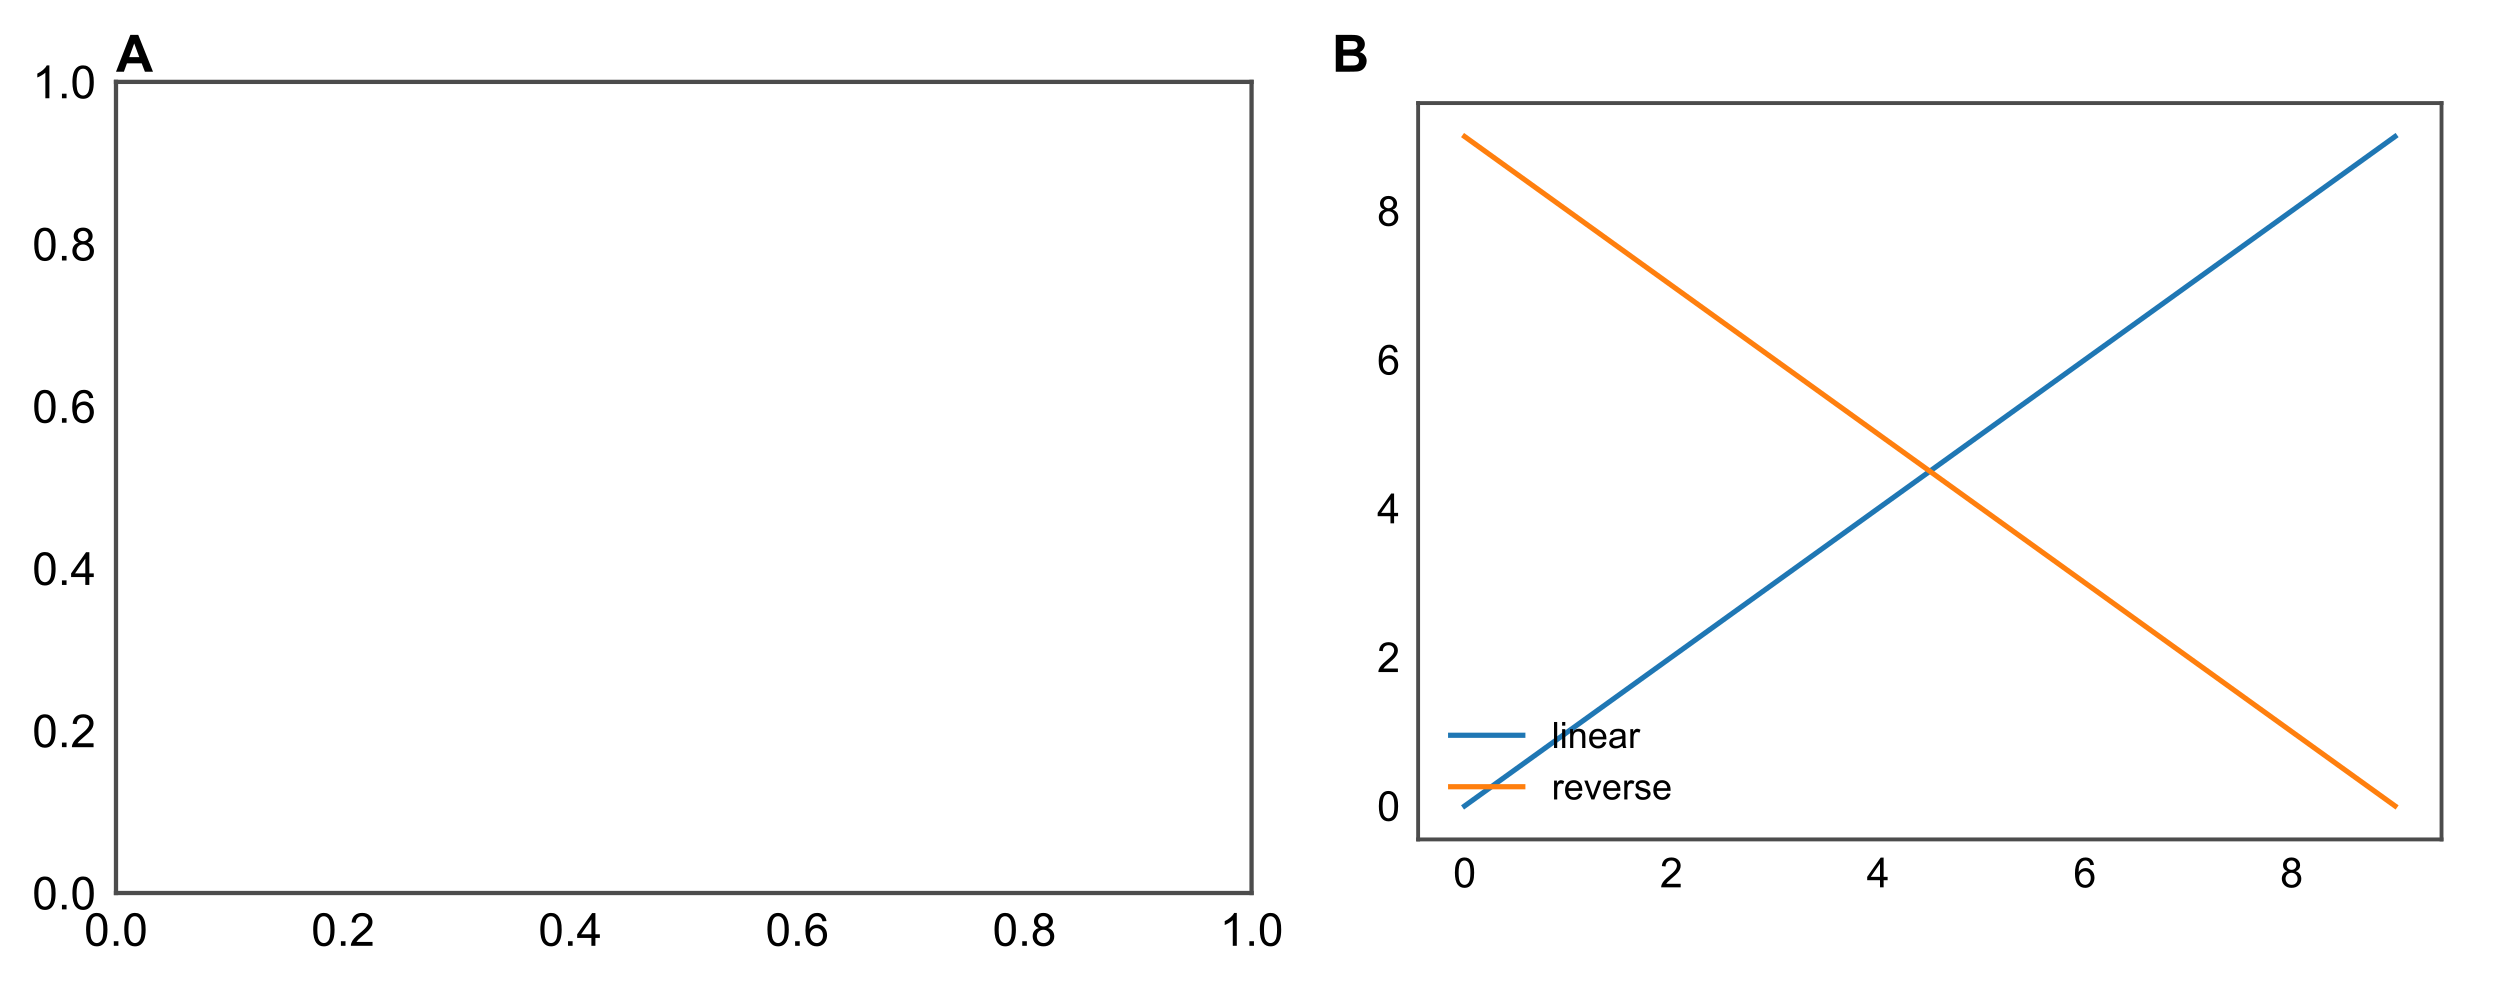
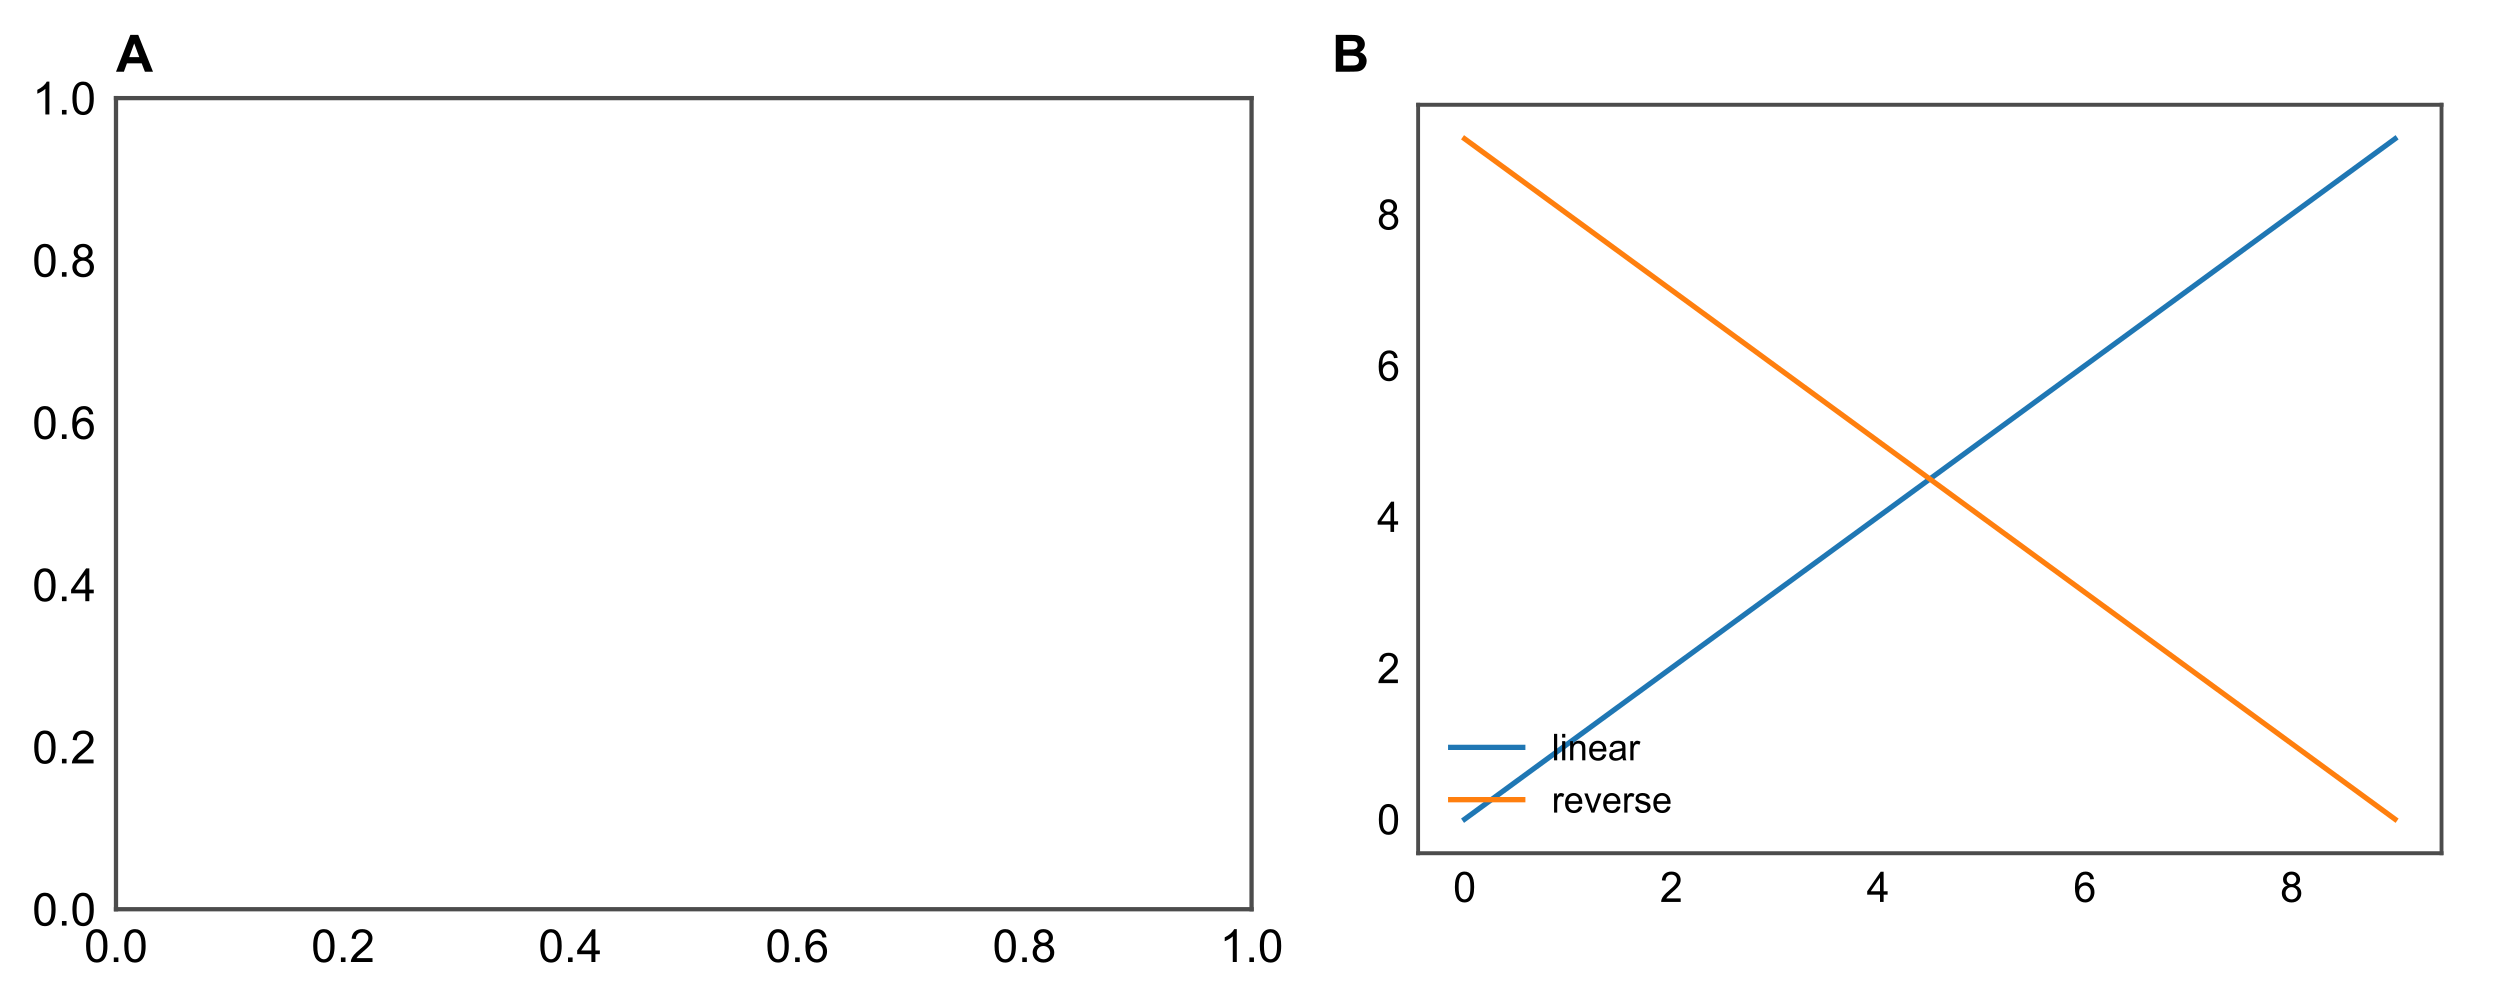
- <svg xmlns="http://www.w3.org/2000/svg" xmlns:xlink="http://www.w3.org/1999/xlink" width="436.843pt" height="172.411pt" viewBox="0 0 436.843 172.411" version="1.1">
+ <svg xmlns="http://www.w3.org/2000/svg" xmlns:xlink="http://www.w3.org/1999/xlink" width="436.843pt" height="175.246pt" viewBox="0 0 436.843 175.246" version="1.1">
  <defs>
    <style type="text/css">*{stroke-linejoin: round; stroke-linecap: butt}</style>
  </defs>
  <g id="figure_1">
    <g id="patch_1">
-       <path d="M 0 172.411  L 436.843 172.411  L 436.843 0  L 0 0  L 0 172.411  z " style="fill: none" />
+       <path d="M 0 175.246  L 436.843 175.246  L 436.843 0  L 0 0  L 0 175.246  z " style="fill: none" />
    </g>
    <g id="axes_1">
      <g id="patch_2">
-         <path d="M 20.269 156.042  L 218.694 156.042  L 218.694 14.309  L 20.269 14.309  L 20.269 156.042  z " style="fill: none" />
+         <path d="M 20.269 158.876  L 218.694 158.876  L 218.694 17.144  L 20.269 17.144  L 20.269 158.876  z " style="fill: none" />
      </g>
      <g id="matplotlib.axis_1">
        <g id="xtick_1">
          <g id="line2d_1" />
          <g id="text_1">
-             <g transform="translate(14.70929 165.2678) scale(0.08 -0.08)">
+             <g transform="translate(14.70929 168.1025) scale(0.08 -0.08)">
              <defs>
                <path id="ArialMT-30" d="M 266 2259  Q 266 3072 433 3567  Q 600 4063 929 4331  Q 1259 4600 1759 4600  Q 2128 4600 2406 4451  Q 2684 4303 2865 4023  Q 3047 3744 3150 3342  Q 3253 2941 3253 2259  Q 3253 1453 3087 958  Q 2922 463 2592 192  Q 2263 -78 1759 -78  Q 1097 -78 719 397  Q 266 969 266 2259  z M 844 2259  Q 844 1131 1108 757  Q 1372 384 1759 384  Q 2147 384 2411 759  Q 2675 1134 2675 2259  Q 2675 3391 2411 3762  Q 2147 4134 1753 4134  Q 1366 4134 1134 3806  Q 844 3388 844 2259  z " transform="scale(0.015625)" />
                <path id="ArialMT-2e" d="M 581 0  L 581 641  L 1222 641  L 1222 0  L 581 0  z " transform="scale(0.015625)" />
              </defs>
              <use xlink:href="#ArialMT-30" />
              <use xlink:href="#ArialMT-2e" transform="translate(55.61523 0)" />
              <use xlink:href="#ArialMT-30" transform="translate(83.39844 0)" />
            </g>
          </g>
        </g>
        <g id="xtick_2">
          <g id="line2d_2" />
          <g id="text_2">
-             <g transform="translate(54.39433 165.2678) scale(0.08 -0.08)">
+             <g transform="translate(54.39433 168.1025) scale(0.08 -0.08)">
              <defs>
                <path id="ArialMT-32" d="M 3222 541  L 3222 0  L 194 0  Q 188 203 259 391  Q 375 700 629 1000  Q 884 1300 1366 1694  Q 2113 2306 2375 2664  Q 2638 3022 2638 3341  Q 2638 3675 2398 3904  Q 2159 4134 1775 4134  Q 1369 4134 1125 3890  Q 881 3647 878 3216  L 300 3275  Q 359 3922 746 4261  Q 1134 4600 1788 4600  Q 2447 4600 2831 4234  Q 3216 3869 3216 3328  Q 3216 3053 3103 2787  Q 2991 2522 2730 2228  Q 2469 1934 1863 1422  Q 1356 997 1212 845  Q 1069 694 975 541  L 3222 541  z " transform="scale(0.015625)" />
              </defs>
              <use xlink:href="#ArialMT-30" />
              <use xlink:href="#ArialMT-2e" transform="translate(55.61523 0)" />
              <use xlink:href="#ArialMT-32" transform="translate(83.39844 0)" />
            </g>
          </g>
        </g>
        <g id="xtick_3">
          <g id="line2d_3" />
          <g id="text_3">
-             <g transform="translate(94.07937 165.2678) scale(0.08 -0.08)">
+             <g transform="translate(94.07937 168.1025) scale(0.08 -0.08)">
              <defs>
                <path id="ArialMT-34" d="M 2069 0  L 2069 1097  L 81 1097  L 81 1613  L 2172 4581  L 2631 4581  L 2631 1613  L 3250 1613  L 3250 1097  L 2631 1097  L 2631 0  L 2069 0  z M 2069 1613  L 2069 3678  L 634 1613  L 2069 1613  z " transform="scale(0.015625)" />
              </defs>
              <use xlink:href="#ArialMT-30" />
              <use xlink:href="#ArialMT-2e" transform="translate(55.61523 0)" />
              <use xlink:href="#ArialMT-34" transform="translate(83.39844 0)" />
            </g>
          </g>
        </g>
        <g id="xtick_4">
          <g id="line2d_4" />
          <g id="text_4">
-             <g transform="translate(133.7644 165.2678) scale(0.08 -0.08)">
+             <g transform="translate(133.7644 168.1025) scale(0.08 -0.08)">
              <defs>
                <path id="ArialMT-36" d="M 3184 3459  L 2625 3416  Q 2550 3747 2413 3897  Q 2184 4138 1850 4138  Q 1581 4138 1378 3988  Q 1113 3794 959 3422  Q 806 3050 800 2363  Q 1003 2672 1297 2822  Q 1591 2972 1913 2972  Q 2475 2972 2870 2558  Q 3266 2144 3266 1488  Q 3266 1056 3080 686  Q 2894 316 2569 119  Q 2244 -78 1831 -78  Q 1128 -78 684 439  Q 241 956 241 2144  Q 241 3472 731 4075  Q 1159 4600 1884 4600  Q 2425 4600 2770 4297  Q 3116 3994 3184 3459  z M 888 1484  Q 888 1194 1011 928  Q 1134 663 1356 523  Q 1578 384 1822 384  Q 2178 384 2434 671  Q 2691 959 2691 1453  Q 2691 1928 2437 2201  Q 2184 2475 1800 2475  Q 1419 2475 1153 2201  Q 888 1928 888 1484  z " transform="scale(0.015625)" />
              </defs>
              <use xlink:href="#ArialMT-30" />
              <use xlink:href="#ArialMT-2e" transform="translate(55.61523 0)" />
              <use xlink:href="#ArialMT-36" transform="translate(83.39844 0)" />
            </g>
          </g>
        </g>
        <g id="xtick_5">
          <g id="line2d_5" />
          <g id="text_5">
-             <g transform="translate(173.4494 165.2678) scale(0.08 -0.08)">
+             <g transform="translate(173.4494 168.1025) scale(0.08 -0.08)">
              <defs>
                <path id="ArialMT-38" d="M 1131 2484  Q 781 2613 612 2850  Q 444 3088 444 3419  Q 444 3919 803 4259  Q 1163 4600 1759 4600  Q 2359 4600 2725 4251  Q 3091 3903 3091 3403  Q 3091 3084 2923 2848  Q 2756 2613 2416 2484  Q 2838 2347 3058 2040  Q 3278 1734 3278 1309  Q 3278 722 2862 322  Q 2447 -78 1769 -78  Q 1091 -78 675 323  Q 259 725 259 1325  Q 259 1772 486 2073  Q 713 2375 1131 2484  z M 1019 3438  Q 1019 3113 1228 2906  Q 1438 2700 1772 2700  Q 2097 2700 2305 2904  Q 2513 3109 2513 3406  Q 2513 3716 2298 3927  Q 2084 4138 1766 4138  Q 1444 4138 1231 3931  Q 1019 3725 1019 3438  z M 838 1322  Q 838 1081 952 856  Q 1066 631 1291 507  Q 1516 384 1775 384  Q 2178 384 2440 643  Q 2703 903 2703 1303  Q 2703 1709 2433 1975  Q 2163 2241 1756 2241  Q 1359 2241 1098 1978  Q 838 1716 838 1322  z " transform="scale(0.015625)" />
              </defs>
              <use xlink:href="#ArialMT-30" />
              <use xlink:href="#ArialMT-2e" transform="translate(55.61523 0)" />
              <use xlink:href="#ArialMT-38" transform="translate(83.39844 0)" />
            </g>
          </g>
        </g>
        <g id="xtick_6">
          <g id="line2d_6" />
          <g id="text_6">
-             <g transform="translate(213.1345 165.2678) scale(0.08 -0.08)">
+             <g transform="translate(213.1345 168.1025) scale(0.08 -0.08)">
              <defs>
                <path id="ArialMT-31" d="M 2384 0  L 1822 0  L 1822 3584  Q 1619 3391 1289 3197  Q 959 3003 697 2906  L 697 3450  Q 1169 3672 1522 3987  Q 1875 4303 2022 4600  L 2384 4600  L 2384 0  z " transform="scale(0.015625)" />
              </defs>
              <use xlink:href="#ArialMT-31" />
              <use xlink:href="#ArialMT-2e" transform="translate(55.61523 0)" />
              <use xlink:href="#ArialMT-30" transform="translate(83.39844 0)" />
            </g>
          </g>
        </g>
      </g>
      <g id="matplotlib.axis_2">
        <g id="ytick_1">
          <g id="line2d_7" />
          <g id="text_7">
-             <g transform="translate(5.649291 158.9047) scale(0.08 -0.08)">
+             <g transform="translate(5.649291 161.7393) scale(0.08 -0.08)">
              <use xlink:href="#ArialMT-30" />
              <use xlink:href="#ArialMT-2e" transform="translate(55.61523 0)" />
              <use xlink:href="#ArialMT-30" transform="translate(83.39844 0)" />
            </g>
          </g>
        </g>
        <g id="ytick_2">
          <g id="line2d_8" />
          <g id="text_8">
-             <g transform="translate(5.649291 130.5582) scale(0.08 -0.08)">
+             <g transform="translate(5.649291 133.3929) scale(0.08 -0.08)">
              <use xlink:href="#ArialMT-30" />
              <use xlink:href="#ArialMT-2e" transform="translate(55.61523 0)" />
              <use xlink:href="#ArialMT-32" transform="translate(83.39844 0)" />
            </g>
          </g>
        </g>
        <g id="ytick_3">
          <g id="line2d_9" />
          <g id="text_9">
-             <g transform="translate(5.649291 102.2118) scale(0.08 -0.08)">
+             <g transform="translate(5.649291 105.0464) scale(0.08 -0.08)">
              <use xlink:href="#ArialMT-30" />
              <use xlink:href="#ArialMT-2e" transform="translate(55.61523 0)" />
              <use xlink:href="#ArialMT-34" transform="translate(83.39844 0)" />
            </g>
          </g>
        </g>
        <g id="ytick_4">
          <g id="line2d_10" />
          <g id="text_10">
-             <g transform="translate(5.649291 73.86533) scale(0.08 -0.08)">
+             <g transform="translate(5.649291 76.69997) scale(0.08 -0.08)">
              <use xlink:href="#ArialMT-30" />
              <use xlink:href="#ArialMT-2e" transform="translate(55.61523 0)" />
              <use xlink:href="#ArialMT-36" transform="translate(83.39844 0)" />
            </g>
          </g>
        </g>
        <g id="ytick_5">
          <g id="line2d_11" />
          <g id="text_11">
-             <g transform="translate(5.649291 45.51887) scale(0.08 -0.08)">
+             <g transform="translate(5.649291 48.35352) scale(0.08 -0.08)">
              <use xlink:href="#ArialMT-30" />
              <use xlink:href="#ArialMT-2e" transform="translate(55.61523 0)" />
              <use xlink:href="#ArialMT-38" transform="translate(83.39844 0)" />
            </g>
          </g>
        </g>
        <g id="ytick_6">
          <g id="line2d_12" />
          <g id="text_12">
-             <g transform="translate(5.649291 17.17242) scale(0.08 -0.08)">
+             <g transform="translate(5.649291 20.00706) scale(0.08 -0.08)">
              <use xlink:href="#ArialMT-31" />
              <use xlink:href="#ArialMT-2e" transform="translate(55.61523 0)" />
              <use xlink:href="#ArialMT-30" transform="translate(83.39844 0)" />
            </g>
          </g>
        </g>
      </g>
      <g id="patch_3">
-         <path d="M 20.269 156.042  L 20.269 14.309  " style="fill: none; stroke: #4c4c4c; stroke-width: 0.75; stroke-linejoin: miter; stroke-linecap: square" />
+         <path d="M 20.269 158.876  L 20.269 17.144  " style="fill: none; stroke: #4c4c4c; stroke-width: 0.75; stroke-linejoin: miter; stroke-linecap: square" />
      </g>
      <g id="patch_4">
-         <path d="M 218.694 156.042  L 218.694 14.309  " style="fill: none; stroke: #4c4c4c; stroke-width: 0.75; stroke-linejoin: miter; stroke-linecap: square" />
+         <path d="M 218.694 158.876  L 218.694 17.144  " style="fill: none; stroke: #4c4c4c; stroke-width: 0.75; stroke-linejoin: miter; stroke-linecap: square" />
      </g>
      <g id="patch_5">
-         <path d="M 20.269 156.042  L 218.694 156.042  " style="fill: none; stroke: #4c4c4c; stroke-width: 0.75; stroke-linejoin: miter; stroke-linecap: square" />
+         <path d="M 20.269 158.876  L 218.694 158.876  " style="fill: none; stroke: #4c4c4c; stroke-width: 0.75; stroke-linejoin: miter; stroke-linecap: square" />
      </g>
      <g id="patch_6">
-         <path d="M 20.269 14.309  L 218.694 14.309  " style="fill: none; stroke: #4c4c4c; stroke-width: 0.75; stroke-linejoin: miter; stroke-linecap: square" />
+         <path d="M 20.269 17.144  L 218.694 17.144  " style="fill: none; stroke: #4c4c4c; stroke-width: 0.75; stroke-linejoin: miter; stroke-linecap: square" />
      </g>
      <g id="text_13">
        <g transform="translate(20.26929 12.5332) scale(0.09 -0.09)">
          <defs>
            <path id="Arial-BoldMT-41" d="M 4597 0  L 3591 0  L 3191 1041  L 1359 1041  L 981 0  L 0 0  L 1784 4581  L 2763 4581  L 4597 0  z M 2894 1813  L 2263 3513  L 1644 1813  L 2894 1813  z " transform="scale(0.015625)" />
          </defs>
          <use xlink:href="#Arial-BoldMT-41" />
        </g>
      </g>
    </g>
    <g id="axes_2">
      <g id="text_14">
        <g transform="translate(232.7484 12.5332) scale(0.09 -0.09)">
          <defs>
            <path id="Arial-BoldMT-42" d="M 469 4581  L 2300 4581  Q 2844 4581 3111 4536  Q 3378 4491 3589 4347  Q 3800 4203 3940 3964  Q 4081 3725 4081 3428  Q 4081 3106 3907 2837  Q 3734 2569 3438 2434  Q 3856 2313 4081 2019  Q 4306 1725 4306 1328  Q 4306 1016 4161 720  Q 4016 425 3764 248  Q 3513 72 3144 31  Q 2913 6 2028 0  L 469 0  L 469 4581  z M 1394 3819  L 1394 2759  L 2000 2759  Q 2541 2759 2672 2775  Q 2909 2803 3045 2939  Q 3181 3075 3181 3297  Q 3181 3509 3064 3642  Q 2947 3775 2716 3803  Q 2578 3819 1925 3819  L 1394 3819  z M 1394 1997  L 1394 772  L 2250 772  Q 2750 772 2884 800  Q 3091 838 3220 983  Q 3350 1128 3350 1372  Q 3350 1578 3250 1722  Q 3150 1866 2961 1931  Q 2772 1997 2141 1997  L 1394 1997  z " transform="scale(0.015625)" />
          </defs>
          <use xlink:href="#Arial-BoldMT-42" />
        </g>
      </g>
    </g>
  </g>
  <g id="publiplots-panel-image-0-B">
-     <svg width="196.199" height="148.671" viewBox="0 0 217.704 163.771" version="1.1" x="235.535" y="12.866" preserveAspectRatio="none">
+     <svg width="196.199" height="151.116" viewBox="0 0 217.704 163.771" version="1.1" x="235.535" y="13.078" preserveAspectRatio="none">
      <defs>
        <style type="text/css">*{stroke-linejoin: round; stroke-linecap: butt}</style>
      </defs>
      <g id="figure_1">
        <g id="patch_1">
          <path d="M 0 163.771  L 217.704 163.771  L 217.704 0  L 0 0  L 0 163.771  z " style="fill: none" />
        </g>
        <g id="axes_1">
          <g id="patch_2">
            <path d="M 13.609 147.402  L 212.034 147.402  L 212.034 5.669  L 13.609 5.669  L 13.609 147.402  z " style="fill: none" />
          </g>
          <g id="matplotlib.axis_1">
            <g id="xtick_1">
              <g id="line2d_1" />
              <g id="text_1">
                <g transform="translate(20.40424 156.6278) scale(0.08 -0.08)">
                  <defs>
                    <path id="ArialMT-30" d="M 266 2259  Q 266 3072 433 3567  Q 600 4063 929 4331  Q 1259 4600 1759 4600  Q 2128 4600 2406 4451  Q 2684 4303 2865 4023  Q 3047 3744 3150 3342  Q 3253 2941 3253 2259  Q 3253 1453 3087 958  Q 2922 463 2592 192  Q 2263 -78 1759 -78  Q 1097 -78 719 397  Q 266 969 266 2259  z M 844 2259  Q 844 1131 1108 757  Q 1372 384 1759 384  Q 2147 384 2411 759  Q 2675 1134 2675 2259  Q 2675 3391 2411 3762  Q 2147 4134 1753 4134  Q 1366 4134 1134 3806  Q 844 3388 844 2259  z " transform="scale(0.015625)" />
                  </defs>
                  <use xlink:href="#ArialMT-30" />
                </g>
              </g>
            </g>
            <g id="xtick_2">
              <g id="line2d_2" />
              <g id="text_2">
                <g transform="translate(60.49014 156.6278) scale(0.08 -0.08)">
                  <defs>
                    <path id="ArialMT-32" d="M 3222 541  L 3222 0  L 194 0  Q 188 203 259 391  Q 375 700 629 1000  Q 884 1300 1366 1694  Q 2113 2306 2375 2664  Q 2638 3022 2638 3341  Q 2638 3675 2398 3904  Q 2159 4134 1775 4134  Q 1369 4134 1125 3890  Q 881 3647 878 3216  L 300 3275  Q 359 3922 746 4261  Q 1134 4600 1788 4600  Q 2447 4600 2831 4234  Q 3216 3869 3216 3328  Q 3216 3053 3103 2787  Q 2991 2522 2730 2228  Q 2469 1934 1863 1422  Q 1356 997 1212 845  Q 1069 694 975 541  L 3222 541  z " transform="scale(0.015625)" />
                  </defs>
                  <use xlink:href="#ArialMT-32" />
                </g>
              </g>
            </g>
            <g id="xtick_3">
              <g id="line2d_3" />
              <g id="text_3">
                <g transform="translate(100.576 156.6278) scale(0.08 -0.08)">
                  <defs>
                    <path id="ArialMT-34" d="M 2069 0  L 2069 1097  L 81 1097  L 81 1613  L 2172 4581  L 2631 4581  L 2631 1613  L 3250 1613  L 3250 1097  L 2631 1097  L 2631 0  L 2069 0  z M 2069 1613  L 2069 3678  L 634 1613  L 2069 1613  z " transform="scale(0.015625)" />
                  </defs>
                  <use xlink:href="#ArialMT-34" />
                </g>
              </g>
            </g>
            <g id="xtick_4">
              <g id="line2d_4" />
              <g id="text_4">
                <g transform="translate(140.6619 156.6278) scale(0.08 -0.08)">
                  <defs>
                    <path id="ArialMT-36" d="M 3184 3459  L 2625 3416  Q 2550 3747 2413 3897  Q 2184 4138 1850 4138  Q 1581 4138 1378 3988  Q 1113 3794 959 3422  Q 806 3050 800 2363  Q 1003 2672 1297 2822  Q 1591 2972 1913 2972  Q 2475 2972 2870 2558  Q 3266 2144 3266 1488  Q 3266 1056 3080 686  Q 2894 316 2569 119  Q 2244 -78 1831 -78  Q 1128 -78 684 439  Q 241 956 241 2144  Q 241 3472 731 4075  Q 1159 4600 1884 4600  Q 2425 4600 2770 4297  Q 3116 3994 3184 3459  z M 888 1484  Q 888 1194 1011 928  Q 1134 663 1356 523  Q 1578 384 1822 384  Q 2178 384 2434 671  Q 2691 959 2691 1453  Q 2691 1928 2437 2201  Q 2184 2475 1800 2475  Q 1419 2475 1153 2201  Q 888 1928 888 1484  z " transform="scale(0.015625)" />
                  </defs>
                  <use xlink:href="#ArialMT-36" />
                </g>
              </g>
            </g>
            <g id="xtick_5">
              <g id="line2d_5" />
              <g id="text_5">
                <g transform="translate(180.7478 156.6278) scale(0.08 -0.08)">
                  <defs>
                    <path id="ArialMT-38" d="M 1131 2484  Q 781 2613 612 2850  Q 444 3088 444 3419  Q 444 3919 803 4259  Q 1163 4600 1759 4600  Q 2359 4600 2725 4251  Q 3091 3903 3091 3403  Q 3091 3084 2923 2848  Q 2756 2613 2416 2484  Q 2838 2347 3058 2040  Q 3278 1734 3278 1309  Q 3278 722 2862 322  Q 2447 -78 1769 -78  Q 1091 -78 675 323  Q 259 725 259 1325  Q 259 1772 486 2073  Q 713 2375 1131 2484  z M 1019 3438  Q 1019 3113 1228 2906  Q 1438 2700 1772 2700  Q 2097 2700 2305 2904  Q 2513 3109 2513 3406  Q 2513 3716 2298 3927  Q 2084 4138 1766 4138  Q 1444 4138 1231 3931  Q 1019 3725 1019 3438  z M 838 1322  Q 838 1081 952 856  Q 1066 631 1291 507  Q 1516 384 1775 384  Q 2178 384 2440 643  Q 2703 903 2703 1303  Q 2703 1709 2433 1975  Q 2163 2241 1756 2241  Q 1359 2241 1098 1978  Q 838 1716 838 1322  z " transform="scale(0.015625)" />
                  </defs>
                  <use xlink:href="#ArialMT-38" />
                </g>
              </g>
            </g>
          </g>
          <g id="matplotlib.axis_2">
            <g id="ytick_1">
              <g id="line2d_6" />
              <g id="text_6">
                <g transform="translate(5.660541 143.8223) scale(0.08 -0.08)">
                  <use xlink:href="#ArialMT-30" />
                </g>
              </g>
            </g>
            <g id="ytick_2">
              <g id="line2d_7" />
              <g id="text_7">
                <g transform="translate(5.660541 115.1895) scale(0.08 -0.08)">
                  <use xlink:href="#ArialMT-32" />
                </g>
              </g>
            </g>
            <g id="ytick_3">
              <g id="line2d_8" />
              <g id="text_8">
                <g transform="translate(5.660541 86.55675) scale(0.08 -0.08)">
                  <use xlink:href="#ArialMT-34" />
                </g>
              </g>
            </g>
            <g id="ytick_4">
              <g id="line2d_9" />
              <g id="text_9">
                <g transform="translate(5.660541 57.92397) scale(0.08 -0.08)">
                  <use xlink:href="#ArialMT-36" />
                </g>
              </g>
            </g>
            <g id="ytick_5">
              <g id="line2d_10" />
              <g id="text_10">
                <g transform="translate(5.660541 29.29118) scale(0.08 -0.08)">
                  <use xlink:href="#ArialMT-38" />
                </g>
              </g>
            </g>
          </g>
          <g id="line2d_11">
            <path d="M 22.629 140.959  L 42.672 126.643  L 62.715 112.326  L 82.757 98.01  L 102.8 83.694  L 122.843 69.377  L 142.886 55.061  L 162.929 40.744  L 182.972 26.428  L 203.015 12.112  " clip-path="url(#p86eb950af1)" style="fill: none; stroke: #1f77b4; stroke-linecap: square" />
          </g>
          <g id="line2d_12">
            <path d="M 22.629 12.112  L 42.672 26.428  L 62.715 40.744  L 82.757 55.061  L 102.8 69.377  L 122.843 83.694  L 142.886 98.01  L 162.929 112.326  L 182.972 126.643  L 203.015 140.959  " clip-path="url(#p86eb950af1)" style="fill: none; stroke: #ff7f0e; stroke-linecap: square" />
          </g>
          <g id="patch_3">
            <path d="M 13.609 147.402  L 13.609 5.669  " style="fill: none; stroke: #4c4c4c; stroke-width: 0.75; stroke-linejoin: miter; stroke-linecap: square" />
          </g>
          <g id="patch_4">
            <path d="M 212.034 147.402  L 212.034 5.669  " style="fill: none; stroke: #4c4c4c; stroke-width: 0.75; stroke-linejoin: miter; stroke-linecap: square" />
          </g>
          <g id="patch_5">
            <path d="M 13.609 147.402  L 212.034 147.402  " style="fill: none; stroke: #4c4c4c; stroke-width: 0.75; stroke-linejoin: miter; stroke-linecap: square" />
          </g>
          <g id="patch_6">
            <path d="M 13.609 5.669  L 212.034 5.669  " style="fill: none; stroke: #4c4c4c; stroke-width: 0.75; stroke-linejoin: miter; stroke-linecap: square" />
          </g>
          <g id="legend_1">
            <g id="line2d_13">
              <path d="M 19.909 127.359  L 26.909 127.359  L 33.909 127.359  " style="fill: none; stroke: #1f77b4; stroke-linecap: square" />
            </g>
            <g id="text_11">
              <g transform="translate(39.50929 129.8086) scale(0.07 -0.07)">
                <defs>
                  <path id="ArialMT-6c" d="M 409 0  L 409 4581  L 972 4581  L 972 0  L 409 0  z " transform="scale(0.015625)" />
                  <path id="ArialMT-69" d="M 425 3934  L 425 4581  L 988 4581  L 988 3934  L 425 3934  z M 425 0  L 425 3319  L 988 3319  L 988 0  L 425 0  z " transform="scale(0.015625)" />
                  <path id="ArialMT-6e" d="M 422 0  L 422 3319  L 928 3319  L 928 2847  Q 1294 3394 1984 3394  Q 2284 3394 2536 3286  Q 2788 3178 2913 3003  Q 3038 2828 3088 2588  Q 3119 2431 3119 2041  L 3119 0  L 2556 0  L 2556 2019  Q 2556 2363 2490 2533  Q 2425 2703 2258 2804  Q 2091 2906 1866 2906  Q 1506 2906 1245 2678  Q 984 2450 984 1813  L 984 0  L 422 0  z " transform="scale(0.015625)" />
                  <path id="ArialMT-65" d="M 2694 1069  L 3275 997  Q 3138 488 2766 206  Q 2394 -75 1816 -75  Q 1088 -75 661 373  Q 234 822 234 1631  Q 234 2469 665 2931  Q 1097 3394 1784 3394  Q 2450 3394 2872 2941  Q 3294 2488 3294 1666  Q 3294 1616 3291 1516  L 816 1516  Q 847 969 1125 678  Q 1403 388 1819 388  Q 2128 388 2347 550  Q 2566 713 2694 1069  z M 847 1978  L 2700 1978  Q 2663 2397 2488 2606  Q 2219 2931 1791 2931  Q 1403 2931 1139 2672  Q 875 2413 847 1978  z " transform="scale(0.015625)" />
                  <path id="ArialMT-61" d="M 2588 409  Q 2275 144 1986 34  Q 1697 -75 1366 -75  Q 819 -75 525 192  Q 231 459 231 875  Q 231 1119 342 1320  Q 453 1522 633 1644  Q 813 1766 1038 1828  Q 1203 1872 1538 1913  Q 2219 1994 2541 2106  Q 2544 2222 2544 2253  Q 2544 2597 2384 2738  Q 2169 2928 1744 2928  Q 1347 2928 1158 2789  Q 969 2650 878 2297  L 328 2372  Q 403 2725 575 2942  Q 747 3159 1072 3276  Q 1397 3394 1825 3394  Q 2250 3394 2515 3294  Q 2781 3194 2906 3042  Q 3031 2891 3081 2659  Q 3109 2516 3109 2141  L 3109 1391  Q 3109 606 3145 398  Q 3181 191 3288 0  L 2700 0  Q 2613 175 2588 409  z M 2541 1666  Q 2234 1541 1622 1453  Q 1275 1403 1131 1340  Q 988 1278 909 1158  Q 831 1038 831 891  Q 831 666 1001 516  Q 1172 366 1500 366  Q 1825 366 2078 508  Q 2331 650 2450 897  Q 2541 1088 2541 1459  L 2541 1666  z " transform="scale(0.015625)" />
                  <path id="ArialMT-72" d="M 416 0  L 416 3319  L 922 3319  L 922 2816  Q 1116 3169 1280 3281  Q 1444 3394 1641 3394  Q 1925 3394 2219 3213  L 2025 2691  Q 1819 2813 1613 2813  Q 1428 2813 1281 2702  Q 1134 2591 1072 2394  Q 978 2094 978 1738  L 978 0  L 416 0  z " transform="scale(0.015625)" />
                </defs>
                <use xlink:href="#ArialMT-6c" />
                <use xlink:href="#ArialMT-69" transform="translate(22.2168 0)" />
                <use xlink:href="#ArialMT-6e" transform="translate(44.43359 0)" />
                <use xlink:href="#ArialMT-65" transform="translate(100.0488 0)" />
                <use xlink:href="#ArialMT-61" transform="translate(155.6641 0)" />
                <use xlink:href="#ArialMT-72" transform="translate(211.2793 0)" />
              </g>
            </g>
            <g id="line2d_14">
              <path d="M 19.909 137.26  L 26.909 137.26  L 33.909 137.26  " style="fill: none; stroke: #ff7f0e; stroke-linecap: square" />
            </g>
            <g id="text_12">
              <g transform="translate(39.50929 139.7103) scale(0.07 -0.07)">
                <defs>
                  <path id="ArialMT-76" d="M 1344 0  L 81 3319  L 675 3319  L 1388 1331  Q 1503 1009 1600 663  Q 1675 925 1809 1294  L 2547 3319  L 3125 3319  L 1869 0  L 1344 0  z " transform="scale(0.015625)" />
                  <path id="ArialMT-73" d="M 197 991  L 753 1078  Q 800 744 1014 566  Q 1228 388 1613 388  Q 2000 388 2187 545  Q 2375 703 2375 916  Q 2375 1106 2209 1216  Q 2094 1291 1634 1406  Q 1016 1563 777 1677  Q 538 1791 414 1992  Q 291 2194 291 2438  Q 291 2659 392 2848  Q 494 3038 669 3163  Q 800 3259 1026 3326  Q 1253 3394 1513 3394  Q 1903 3394 2198 3281  Q 2494 3169 2634 2976  Q 2775 2784 2828 2463  L 2278 2388  Q 2241 2644 2061 2787  Q 1881 2931 1553 2931  Q 1166 2931 1000 2803  Q 834 2675 834 2503  Q 834 2394 903 2306  Q 972 2216 1119 2156  Q 1203 2125 1616 2013  Q 2213 1853 2448 1751  Q 2684 1650 2818 1456  Q 2953 1263 2953 975  Q 2953 694 2789 445  Q 2625 197 2315 61  Q 2006 -75 1616 -75  Q 969 -75 630 194  Q 291 463 197 991  z " transform="scale(0.015625)" />
                </defs>
                <use xlink:href="#ArialMT-72" />
                <use xlink:href="#ArialMT-65" transform="translate(33.30078 0)" />
                <use xlink:href="#ArialMT-76" transform="translate(88.91602 0)" />
                <use xlink:href="#ArialMT-65" transform="translate(138.916 0)" />
                <use xlink:href="#ArialMT-72" transform="translate(194.5312 0)" />
                <use xlink:href="#ArialMT-73" transform="translate(227.832 0)" />
                <use xlink:href="#ArialMT-65" transform="translate(277.832 0)" />
              </g>
            </g>
          </g>
        </g>
      </g>
      <defs>
        <clipPath id="p86eb950af1">
          <rect x="13.609" y="5.669" width="198.425" height="141.732" />
        </clipPath>
      </defs>
    </svg>
  </g>
</svg>
